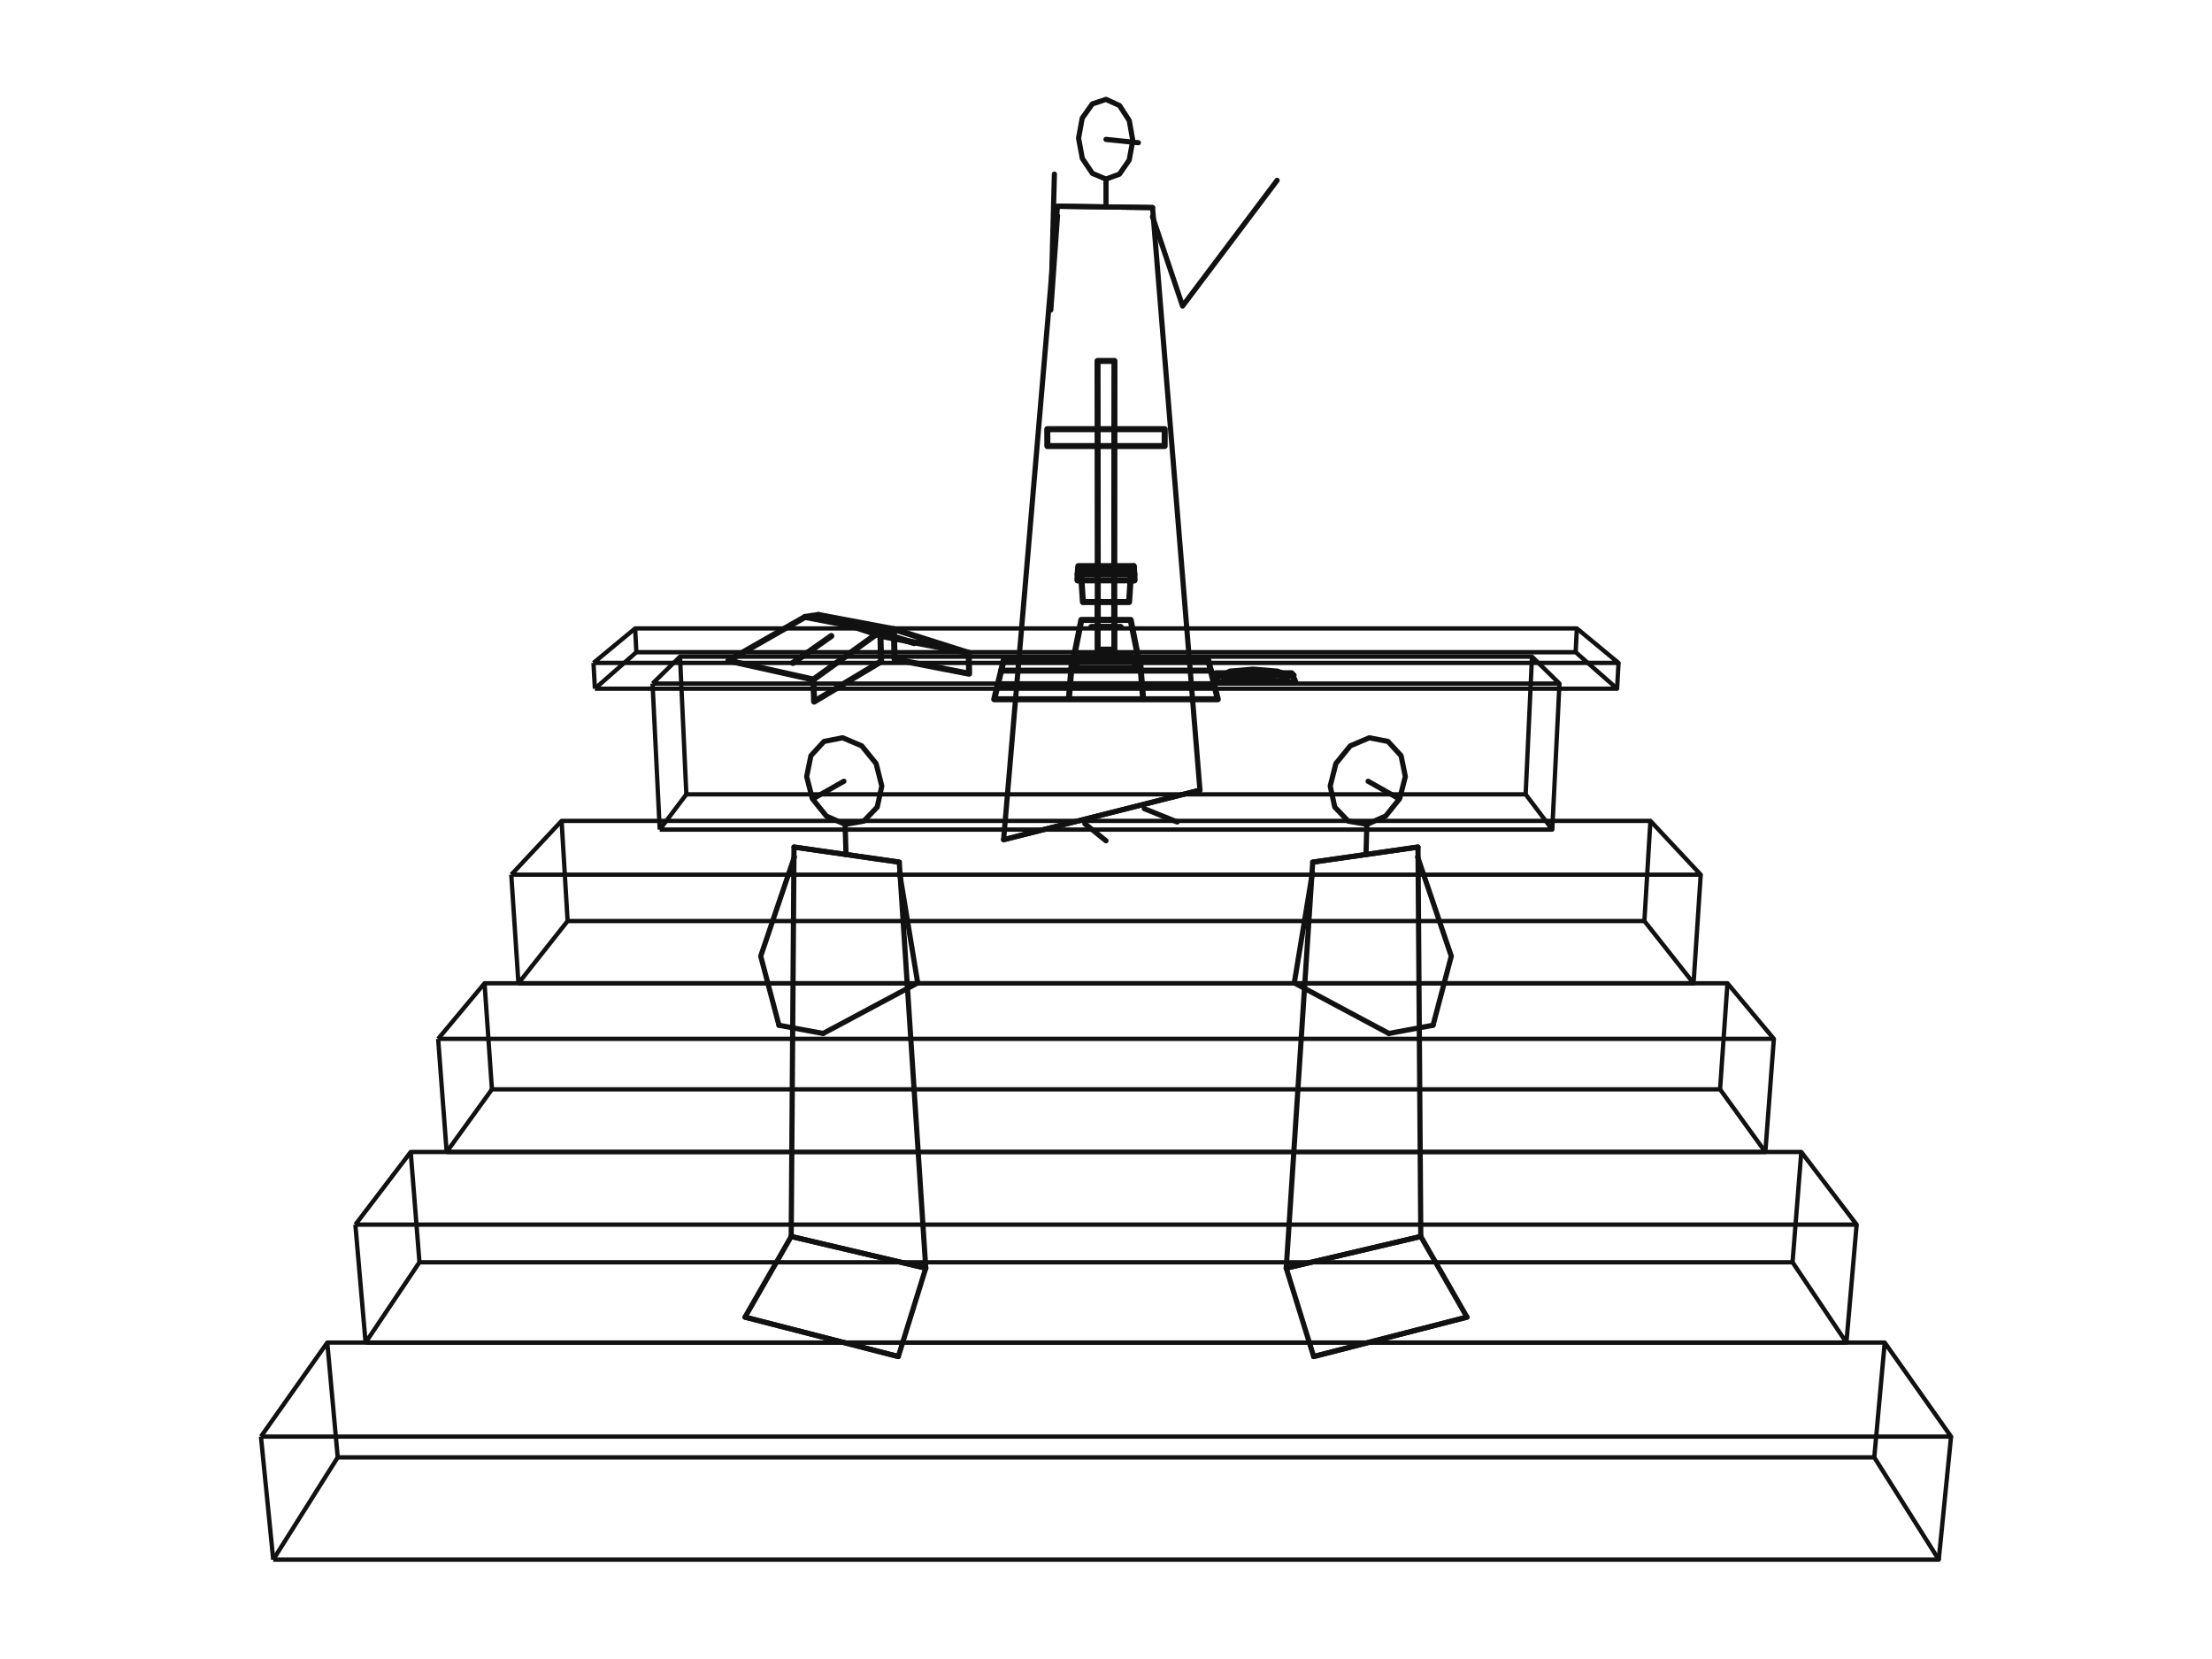
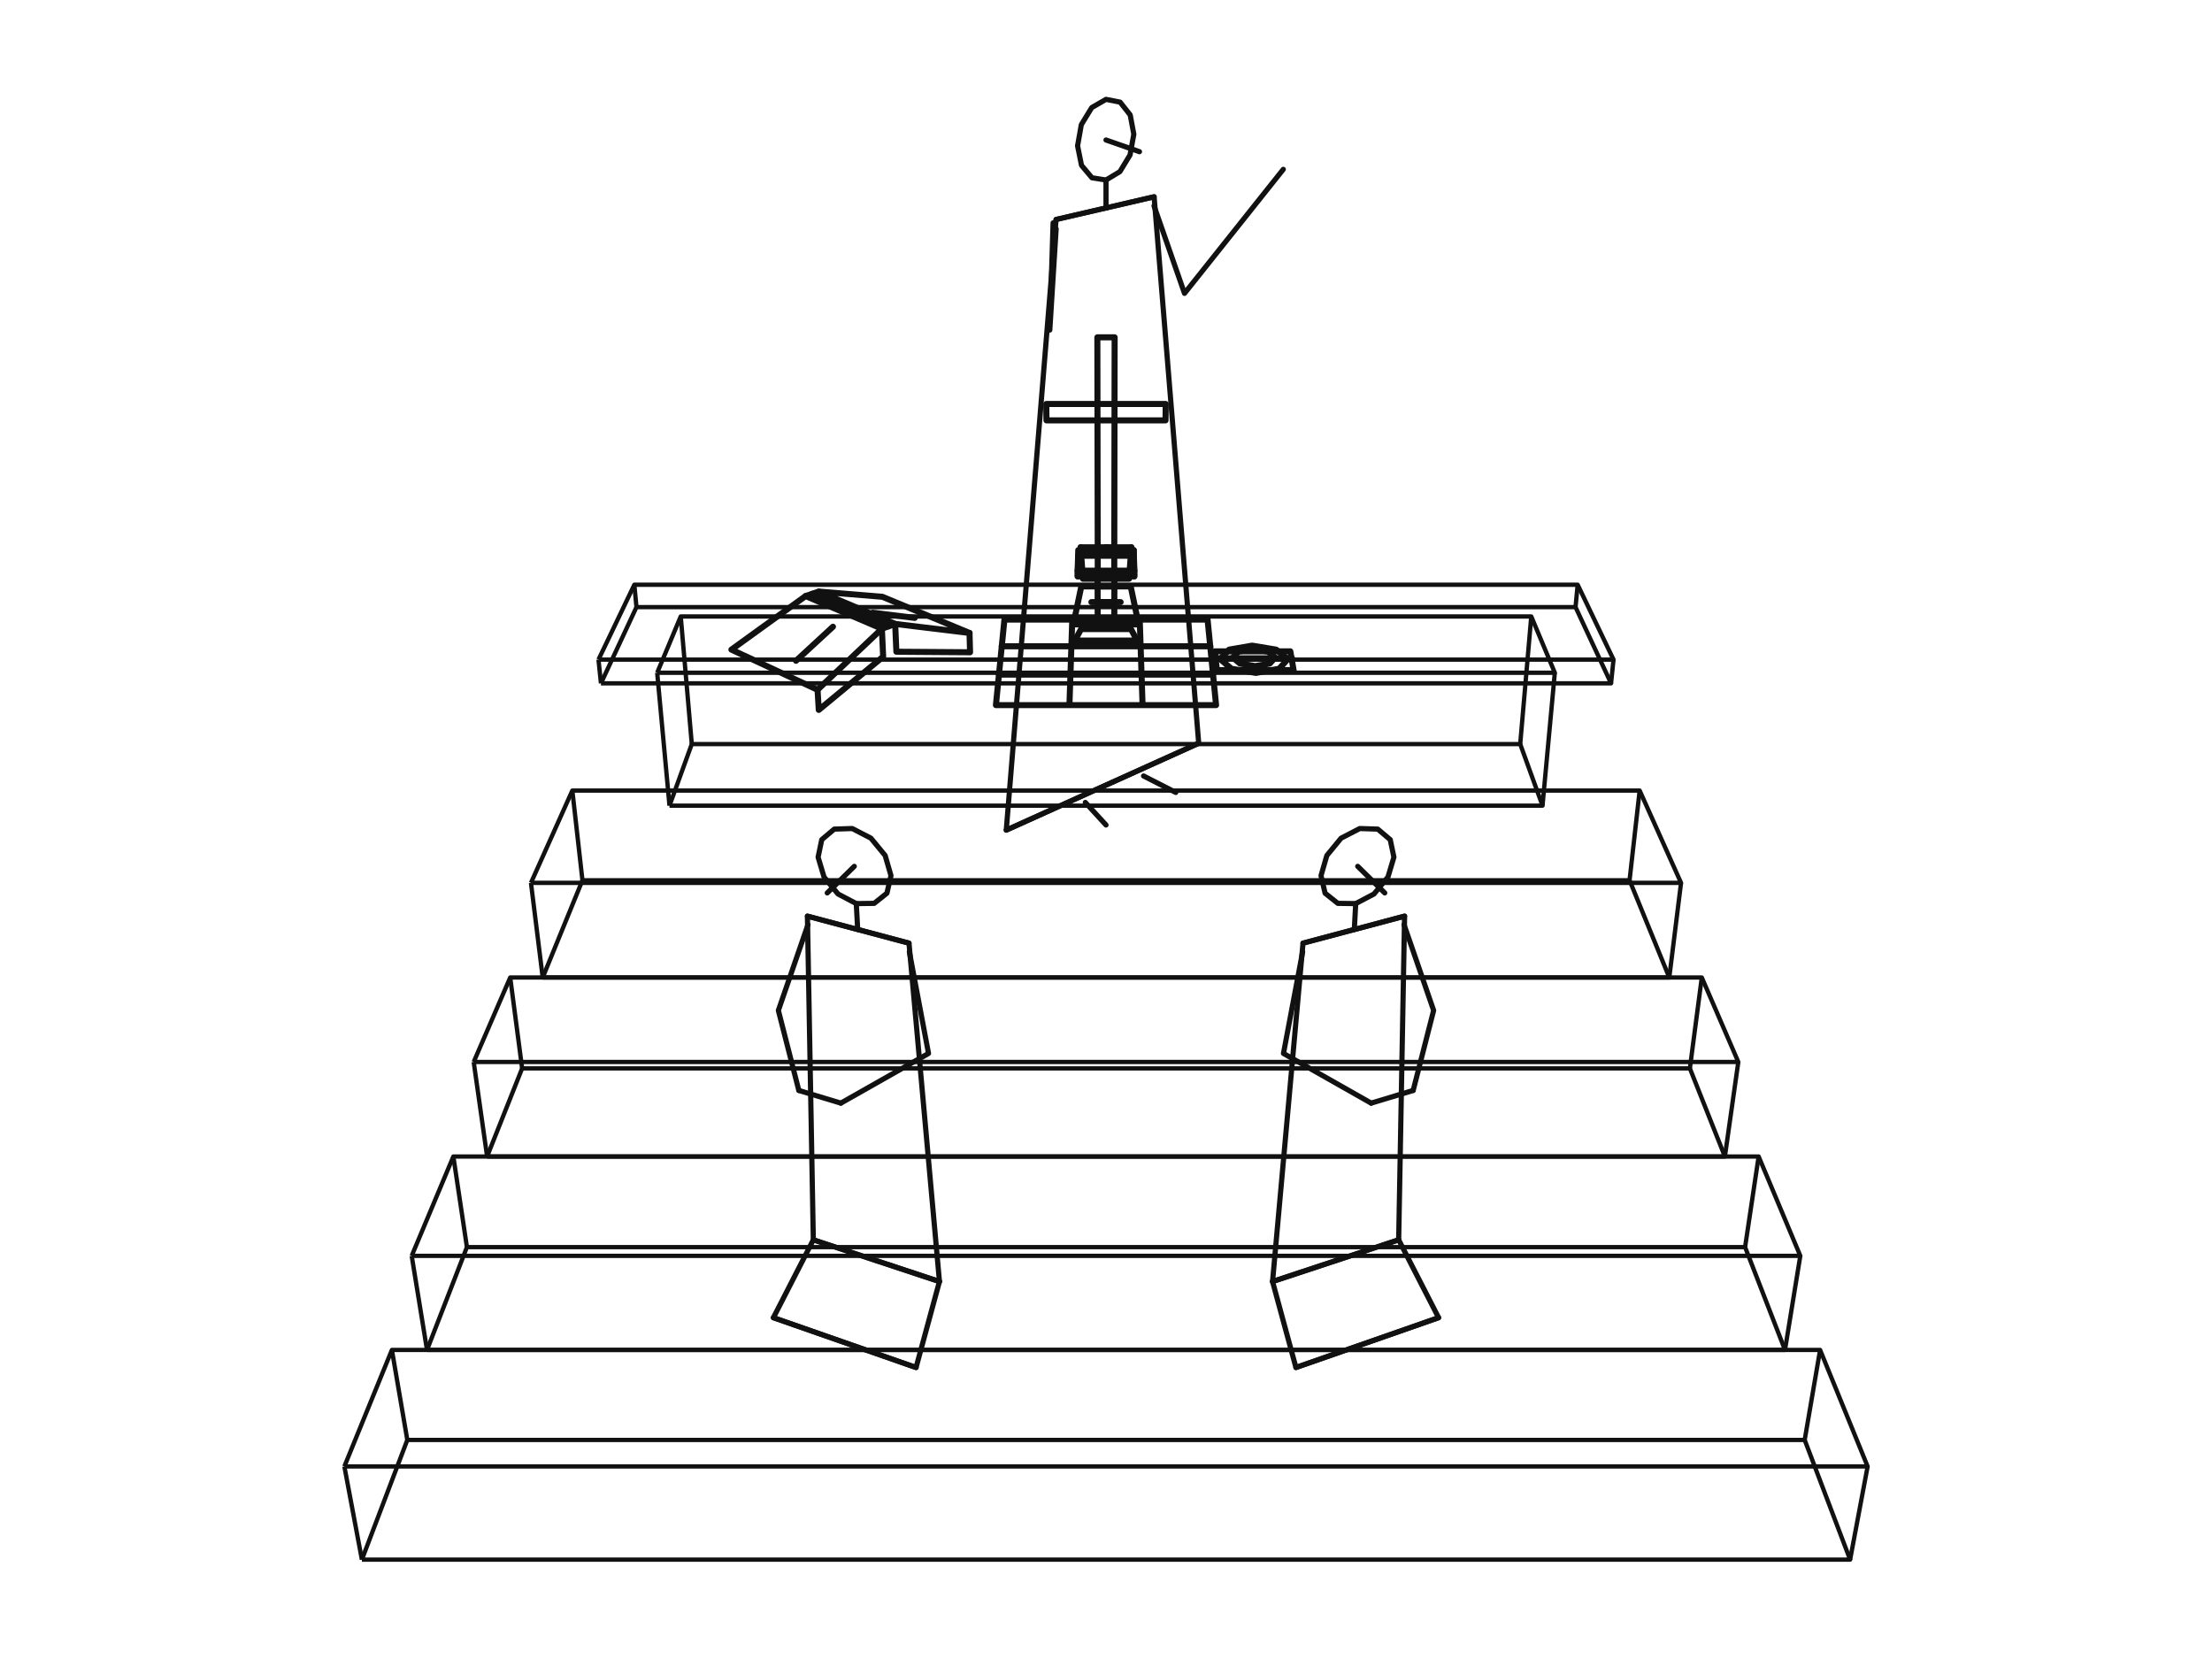
<svg xmlns="http://www.w3.org/2000/svg" width="1024" height="768" viewBox="0 0 1024 768">
  <rect width="100%" height="100%" fill="#ffffff" />
  <style>svg{background:#fff}.g{fill:none;stroke:#111;stroke-width:2.8;stroke-linejoin:round;stroke-linecap:round}.arch{fill:none;stroke:#111;stroke-width:2.0;stroke-linejoin:round}.fig{fill:none;stroke:#111;stroke-width:2.4;stroke-linejoin:round;stroke-linecap:round}</style>
  <g transform="translate(0,0)">
-     <path class="arch" d="M729.42,301.93 L729.97,290.92" />
-     <path class="arch" d="M294.58,301.93 L294.03,290.92" />
-     <path class="arch" d="M706.27,367.73 L709.20,303.98" />
-     <path class="arch" d="M317.73,367.73 L314.80,303.98" />
-     <path class="g" d="M527.16,305.71 L496.84,305.71" />
-     <path class="g" d="M527.16,305.71 L523.42,286.98 L500.58,286.98 L496.84,305.71 L527.16,305.71" />
-     <path class="arch" d="M305.41,384.04 L718.59,384.04 L706.27,367.73 L317.73,367.73 L305.41,384.04" />
-     <path class="g" d="M515.81,286.98 L515.91,167.09 L508.09,167.09 L508.19,286.98 L515.81,286.98" />
-     <path class="arch" d="M761.24,426.37 L764.02,380.02" />
-     <path class="arch" d="M262.76,426.37 L259.98,380.02" />
-     <path class="g" d="M497.53,309.28 L500.41,303.58 L523.59,303.58 L526.47,309.28 L497.53,309.28" />
-     <path class="fig" d="M529.71,374.35 L544.96,380.51" />
-     <path class="g" d="M508.12,290.22 L508.13,300.73 L515.87,300.73 L515.88,290.22" />
-     <path class="g" d="M505.22,290.22 L518.78,290.22" />
-     <path class="g" d="M539.15,206.49 L484.85,206.49 L484.81,198.67 L539.19,198.67 L539.15,206.49" />
-     <path class="g" d="M508.11,278.71 L508.12,290.22 L515.88,290.22 L515.89,278.71" />
-     <path class="g" d="M463.43,310.45 L560.57,310.45" />
-     <path class="fig" d="M464.60,388.72 L555.49,365.78" />
-     <path class="g" d="M500.30,263.25 L501.31,278.71 L522.69,278.71 L523.70,263.25" />
-     <path class="g" d="M372.69,285.60 L378.91,284.69" />
-     <path class="arch" d="M302.08,316.44 L721.92,316.44 L709.20,303.98 L314.80,303.98 L302.08,316.44" />
-     <path class="g" d="M500.30,263.25 L523.70,263.25" />
-     <path class="g" d="M448.47,302.25 L413.80,291.28 L378.91,284.69 L408.49,294.52 L448.47,302.25" />
-     <path class="arch" d="M275.40,318.81 L748.60,318.81 L729.42,301.93 L294.58,301.93 L275.40,318.81" />
-     <path class="g" d="M423.15,297.72 L403.57,291.51" />
-     <path class="g" d="M500.25,263.88 L512.00,264.10 L523.75,263.88 L512.00,262.62" />
-     <path class="arch" d="M274.74,306.87 L749.26,306.87 L729.97,290.92 L294.03,290.92 L274.74,306.87" />
-     <path class="g" d="M524.81,264.82 L524.82,262.08" />
-     <path class="g" d="M494.82,323.51 L496.36,304.48" />
-     <path class="g" d="M529.18,323.51 L527.64,304.48" />
-     <path class="g" d="M563.31,312.58 L598.84,312.58" />
-     <path class="g" d="M581.73,314.10 L588.49,313.52 L590.95,312.19 L587.49,310.88 L580.44,310.32 L573.77,310.88 L571.21,312.19 L574.58,313.52 L581.73,314.10" />
-     <path class="g" d="M582.12,316.04 L592.97,315.11 L596.86,312.97 L591.29,310.87 L580.05,309.98 L569.42,310.87 L565.28,312.97 L570.63,315.11 L582.12,316.04" />
-     <path class="g" d="M563.83,315.85 L599.72,315.85 L597.93,311.67 L562.78,311.67 L563.83,315.85" />
-     <path class="arch" d="M305.41,384.04 L302.08,316.44" />
-     <path class="arch" d="M718.59,384.04 L721.92,316.44" />
-     <path class="g" d="M410.67,291.77 L375.81,285.15" />
-     <path class="g" d="M448.47,302.25 L448.62,311.88 L414.12,305.18 L413.80,291.28" />
-     <path class="fig" d="M502.21,381.34 L512.00,389.22" />
-     <path class="g" d="M460.25,323.71 L563.75,323.71 L559.12,304.67 L464.88,304.67 L460.25,323.71" />
-     <path class="g" d="M498.87,268.66 L525.13,268.66 L524.81,264.82 L499.19,264.82 L498.87,268.66" />
-     <path class="g" d="M498.86,265.85 L525.14,265.85 L524.82,262.08 L499.18,262.08 L498.86,265.85" />
-     <path class="g" d="M461.89,316.75 L562.11,316.75" />
-     <path class="g" d="M367.05,306.90 L384.84,294.42" />
-     <path class="arch" d="M240.00,455.19 L784.00,455.19 L761.24,426.37 L262.76,426.37 L240.00,455.19" />
-     <path class="g" d="M498.87,268.66 L498.86,265.85" />
-     <path class="g" d="M525.13,268.66 L525.14,265.85" />
-     <path class="g" d="M407.53,292.27 L413.80,291.28" />
-     <path class="fig" d="M533.53,100.28 L547.45,141.67 L591.22,83.48" />
-     <path class="arch" d="M275.40,318.81 L274.74,306.87" />
-     <path class="arch" d="M748.60,318.81 L749.26,306.87" />
-     <path class="fig" d="M489.54,95.47 L464.60,388.72 L555.49,365.78 L533.55,96.09 L489.54,95.47" />
-     <path class="g" d="M376.55,314.58 L407.53,292.27 L372.69,285.60 L337.19,305.84 L376.55,314.58" />
-     <path class="arch" d="M236.69,404.91 L787.31,404.91 L764.02,380.02 L259.98,380.02 L236.69,404.91" />
-     <path class="g" d="M376.55,314.58 L376.88,324.79 L407.87,306.23 L407.53,292.27" />
-     <path class="fig" d="M489.54,95.47 L533.55,96.09" />
-     <path class="fig" d="M512.00,95.79 L512.00,82.90" />
-     <path class="arch" d="M796.27,504.28 L799.69,455.19" />
-     <path class="arch" d="M227.73,504.28 L224.31,455.19" />
-     <path class="fig" d="M524.40,65.07 L522.78,55.85 L518.26,48.86 L512.00,46.00 L505.66,48.12 L500.99,54.70 L499.30,63.97 L501.04,73.35 L505.71,80.27 L512.00,82.90 L518.22,80.63 L522.74,74.11 L524.40,65.07" />
-     <path class="fig" d="M512.00,64.53 L526.97,66.07" />
-     <path class="arch" d="M240.00,455.19 L236.69,404.91" />
-     <path class="arch" d="M784.00,455.19 L787.31,404.91" />
-     <path class="arch" d="M206.77,533.29 L817.23,533.29 L796.27,504.28 L227.73,504.28 L206.77,533.29" />
-     <path class="fig" d="M489.56,99.84 L486.45,143.53 L488.11,80.59" />
-     <path class="arch" d="M202.83,480.91 L821.17,480.91 L799.69,455.19 L224.31,455.19 L202.83,480.91" />
-     <path class="arch" d="M829.82,584.34 L833.87,533.29" />
-     <path class="arch" d="M194.18,584.34 L190.13,533.29" />
-     <path class="arch" d="M206.77,533.29 L202.83,480.91" />
-     <path class="arch" d="M817.23,533.29 L821.17,480.91" />
-     <path class="arch" d="M169.24,621.52 L854.76,621.52 L829.82,584.34 L194.18,584.34 L169.24,621.52" />
-     <path class="fig" d="M595.44,587.06 L657.73,572.40" />
-     <path class="fig" d="M366.27,572.40 L428.56,587.06" />
-     <path class="arch" d="M164.51,566.91 L859.49,566.91 L833.87,533.29 L190.13,533.29 L164.51,566.91" />
-     <path class="fig" d="M595.44,587.06 L608.14,627.98 L679.11,609.74 L657.73,572.40" />
-     <path class="fig" d="M366.27,572.40 L344.89,609.74 L415.86,627.98 L428.56,587.06" />
-     <path class="arch" d="M867.66,674.66 L872.49,621.52" />
-     <path class="arch" d="M156.34,674.66 L151.51,621.52" />
-     <path class="fig" d="M608.14,627.98 L679.11,609.74" />
-     <path class="fig" d="M344.89,609.74 L415.86,627.98" />
-     <path class="fig" d="M367.57,392.13 L366.27,572.40 L428.56,587.06 L416.30,399.11 L367.57,392.13" />
-     <path class="fig" d="M607.70,399.11 L595.44,587.06 L657.73,572.40 L656.43,392.13 L607.70,399.11" />
-     <path class="arch" d="M169.24,621.52 L164.51,566.91" />
-     <path class="arch" d="M854.76,621.52 L859.49,566.91" />
-     <path class="fig" d="M656.27,396.71 L671.84,442.64 L663.40,474.62" />
-     <path class="fig" d="M367.73,396.71 L352.16,442.64 L360.60,474.62" />
-     <path class="fig" d="M607.70,399.11 L656.43,392.13" />
-     <path class="fig" d="M367.57,392.13 L416.30,399.11" />
-     <path class="fig" d="M632.36,395.57 L632.76,381.61" />
-     <path class="fig" d="M391.64,395.57 L391.24,381.61" />
-     <path class="fig" d="M650.57,359.50 L648.60,349.82 L642.53,343.23 L633.91,341.54 L625.07,345.28 L618.42,353.48 L615.79,363.89 L617.91,373.65 L624.14,380.13 L632.76,381.61 L641.46,377.79 L647.96,369.71 L650.57,359.50" />
-     <path class="fig" d="M408.21,363.89 L405.58,353.48 L398.93,345.28 L390.09,341.54 L381.47,343.23 L375.40,349.82 L373.43,359.50 L376.04,369.71 L382.54,377.79 L391.24,381.61 L399.86,380.13 L406.09,373.65 L408.21,363.89" />
-     <path class="arch" d="M126.49,722.00 L897.51,722.00 L867.66,674.66 L156.34,674.66 L126.49,722.00" />
-     <path class="fig" d="M607.59,403.80 L599.17,455.02 L642.94,478.42" />
-     <path class="fig" d="M416.41,403.80 L424.83,455.02 L381.06,478.42" />
-     <path class="fig" d="M633.34,361.67 L646.89,369.35" />
-     <path class="fig" d="M390.66,361.67 L377.11,369.35" />
-     <path class="fig" d="M642.94,478.42 L663.40,474.62" />
-     <path class="fig" d="M360.60,474.62 L381.06,478.42" />
-     <path class="arch" d="M120.80,665.03 L903.20,665.03 L872.49,621.52 L151.51,621.52 L120.80,665.03" />
-     <path class="arch" d="M126.49,722.00 L120.80,665.03" />
-     <path class="arch" d="M897.51,722.00 L903.20,665.03" />
+     <path class="arch" d="M703.75,344.45 L708.87,285.38" />
+     <path class="arch" d="M320.25,344.45 L315.13,285.38" />
+     <path class="arch" d="M729.36,281.06 L730.35,270.69" />
+     <path class="arch" d="M294.64,281.06 L293.65,270.69" />
+     <path class="arch" d="M754.37,407.52 L759.05,365.98" />
+     <path class="arch" d="M269.63,407.52 L264.95,365.98" />
+     <path class="arch" d="M309.93,372.96 L714.07,372.96 L703.75,344.45 L320.25,344.45 L309.93,372.96" />
+     <path class="g" d="M527.12,289.04 L496.88,289.04" />
+     <path class="g" d="M527.12,289.04 L523.43,271.47 L500.57,271.47 L496.88,289.04 L527.12,289.04" />
+     <path class="fig" d="M529.39,359.22 L544.30,366.84" />
+     <path class="fig" d="M465.83,384.29 L554.91,344.07" />
+     <path class="g" d="M497.60,296.53 L500.46,291.22 L523.54,291.22 L526.40,296.53 L497.60,296.53" />
+     <path class="g" d="M508.13,278.74 L508.15,288.56 L515.85,288.56 L515.87,278.74" />
+     <path class="g" d="M463.73,299.18 L560.27,299.18" />
+     <path class="g" d="M505.23,278.74 L518.77,278.74" />
+     <path class="arch" d="M304.23,311.43 L719.77,311.43 L708.87,285.38 L315.13,285.38 L304.23,311.43" />
+     <path class="g" d="M508.11,267.93 L508.13,278.74 L515.87,278.74 L515.89,267.93" />
+     <path class="arch" d="M278.20,316.33 L745.80,316.33 L729.36,281.06 L294.64,281.06 L278.20,316.33" />
+     <path class="g" d="M515.81,271.47 L516.00,156.15 L508.00,156.15 L508.19,271.47 L515.81,271.47" />
+     <path class="g" d="M448.82,293.01 L414.40,288.84 L379.06,273.85 L408.48,276.27 L448.82,293.01" />
+     <path class="fig" d="M502.43,371.47 L512.00,381.91" />
+     <path class="g" d="M372.94,275.93 L379.06,273.85" />
+     <path class="g" d="M423.46,286.04 L403.98,283.62" />
+     <path class="arch" d="M251.24,452.52 L772.76,452.52 L754.37,407.52 L269.63,407.52 L251.24,452.52" />
+     <path class="arch" d="M277.06,305.35 L746.94,305.35 L730.35,270.69 L293.65,270.69 L277.06,305.35" />
+     <path class="g" d="M500.26,253.35 L501.31,267.93 L522.69,267.93 L523.74,253.35" />
+     <path class="arch" d="M309.93,372.96 L304.23,311.43" />
+     <path class="arch" d="M714.07,372.96 L719.77,311.43" />
+     <path class="g" d="M500.26,253.35 L523.74,253.35" />
+     <path class="g" d="M495.08,326.24 L496.39,286.66" />
+     <path class="g" d="M528.92,326.24 L527.61,286.66" />
+     <path class="g" d="M562.89,304.76 L598.13,304.76" />
+     <path class="g" d="M581.08,308.37 L587.80,307.17 L590.31,304.40 L586.95,301.65 L579.97,300.49 L573.32,301.65 L570.73,304.40 L574.02,307.17 L581.08,308.37" />
+     <path class="g" d="M581.39,311.51 L592.18,309.58 L596.15,305.12 L590.75,300.73 L579.63,298.88 L569.02,300.73 L564.84,305.12 L570.06,309.58 L581.39,311.51" />
+     <path class="g" d="M563.32,310.22 L598.85,310.22 L597.33,301.52 L562.42,301.52 L563.32,310.22" />
+     <path class="g" d="M500.22,254.91 L512.00,255.48 L523.78,254.91 L512.00,253.29" />
+     <path class="g" d="M539.56,194.60 L484.44,194.60 L484.36,187.01 L539.64,187.01 L539.56,194.60" />
+     <path class="g" d="M448.82,293.01 L449.07,301.95 L414.96,301.71 L414.40,288.84" />
+     <path class="g" d="M461.04,326.42 L562.96,326.42 L559.02,286.83 L464.98,286.83 L461.04,326.42" />
+     <path class="g" d="M524.83,257.27 L524.84,254.68" />
+     <path class="g" d="M411.33,289.95 L376.00,274.89" />
+     <path class="g" d="M462.42,312.30 L561.58,312.30" />
+     <path class="arch" d="M782.29,494.59 L787.81,452.52" />
+     <path class="arch" d="M241.71,494.59 L236.19,452.52" />
+     <path class="arch" d="M245.80,408.70 L778.20,408.70 L759.05,365.98 L264.95,365.98 L245.80,408.70" />
+     <path class="g" d="M498.90,266.81 L525.10,266.81 L524.83,257.27 L499.17,257.27 L498.90,266.81" />
+     <path class="g" d="M368.50,305.90 L385.60,290.13" />
+     <path class="g" d="M498.88,264.18 L525.12,264.18 L524.84,254.68 L499.16,254.68 L498.88,264.18" />
+     <path class="arch" d="M278.20,316.33 L277.06,305.35" />
+     <path class="arch" d="M745.80,316.33 L746.94,305.35" />
+     <path class="g" d="M408.25,291.06 L414.40,288.84" />
+     <path class="g" d="M378.47,319.32 L408.25,291.06 L372.94,275.93 L338.59,300.73 L378.47,319.32" />
+     <path class="g" d="M498.90,266.81 L498.88,264.18" />
+     <path class="g" d="M525.10,266.81 L525.12,264.18" />
+     <path class="arch" d="M251.24,452.52 L245.80,408.70" />
+     <path class="arch" d="M772.76,452.52 L778.20,408.70" />
+     <path class="g" d="M378.47,319.32 L379.03,328.64 L408.84,303.98 L408.25,291.06" />
+     <path class="arch" d="M225.50,535.38 L798.50,535.38 L782.29,494.59 L241.71,494.59 L225.50,535.38" />
+     <path class="fig" d="M488.88,101.61 L465.83,384.29 L554.91,344.07 L534.27,91.10 L488.88,101.61" />
+     <path class="arch" d="M807.85,577.33 L814.13,535.38" />
+     <path class="arch" d="M216.15,577.33 L209.87,535.38" />
+     <path class="arch" d="M219.29,491.61 L804.71,491.61 L787.81,452.52 L236.19,452.52 L219.29,491.61" />
+     <path class="fig" d="M534.23,95.30 L548.34,135.81 L594.07,78.39" />
+     <path class="arch" d="M225.50,535.38 L219.29,491.61" />
+     <path class="arch" d="M798.50,535.38 L804.71,491.61" />
+     <path class="arch" d="M197.68,624.93 L826.32,624.93 L807.85,577.33 L216.15,577.33 L197.68,624.93" />
+     <path class="fig" d="M589.10,593.26 L647.49,573.95" />
+     <path class="fig" d="M376.51,573.95 L434.90,593.26" />
+     <path class="fig" d="M488.88,101.61 L534.27,91.10" />
+     <path class="arch" d="M835.44,666.60 L842.58,624.93" />
+     <path class="arch" d="M188.56,666.60 L181.42,624.93" />
+     <path class="fig" d="M512.00,96.25 L512.00,83.34" />
+     <path class="fig" d="M589.10,593.26 L599.93,633.06 L665.97,609.99 L647.49,573.95" />
+     <path class="fig" d="M376.51,573.95 L358.03,609.99 L424.07,633.06 L434.90,593.26" />
+     <path class="fig" d="M599.93,633.06 L665.97,609.99" />
+     <path class="fig" d="M358.03,609.99 L424.07,633.06" />
+     <path class="arch" d="M190.59,581.37 L833.41,581.37 L814.13,535.38 L209.87,535.38 L190.59,581.37" />
+     <path class="fig" d="M524.88,62.16 L523.21,53.22 L518.52,47.28 L512.00,46.00 L505.41,49.80 L500.58,57.70 L498.84,67.52 L500.66,76.53 L505.50,82.30 L512.00,83.34 L518.43,79.46 L523.13,71.73 L524.88,62.16" />
+     <path class="fig" d="M512.00,64.81 L527.50,70.22" />
+     <path class="arch" d="M197.68,624.93 L190.59,581.37" />
+     <path class="arch" d="M826.32,624.93 L833.41,581.37" />
+     <path class="arch" d="M167.53,722.00 L856.47,722.00 L835.44,666.60 L188.56,666.60 L167.53,722.00" />
+     <path class="fig" d="M488.92,105.95 L485.98,152.79 L487.51,103.18" />
+     <path class="fig" d="M373.78,424.11 L376.51,573.95 L434.90,593.26 L420.80,436.61 L373.78,424.11" />
+     <path class="fig" d="M603.20,436.61 L589.10,593.26 L647.49,573.95 L650.22,424.11 L603.20,436.61" />
+     <path class="arch" d="M159.42,678.86 L864.58,678.86 L842.58,624.93 L181.42,624.93 L159.42,678.86" />
+     <path class="fig" d="M649.97,428.06 L663.67,467.76 L654.20,504.80" />
+     <path class="fig" d="M374.03,428.06 L360.33,467.76 L369.80,504.80" />
+     <path class="arch" d="M167.53,722.00 L159.42,678.86" />
+     <path class="arch" d="M856.47,722.00 L864.58,678.86" />
+     <path class="fig" d="M603.20,436.61 L650.22,424.11" />
+     <path class="fig" d="M373.78,424.11 L420.80,436.61" />
+     <path class="fig" d="M634.75,510.67 L654.20,504.80" />
+     <path class="fig" d="M369.80,504.80 L389.25,510.67" />
+     <path class="fig" d="M626.95,430.30 L627.60,418.30" />
+     <path class="fig" d="M397.05,430.30 L396.40,418.30" />
+     <path class="fig" d="M603.03,440.61 L594.16,487.67 L634.75,510.67" />
+     <path class="fig" d="M420.97,440.61 L429.84,487.67 L389.25,510.67" />
+     <path class="fig" d="M645.28,396.82 L643.58,388.70 L637.81,383.82 L629.48,383.55 L620.83,388.02 L614.24,396.03 L611.54,405.37 L613.42,413.48 L619.31,418.19 L627.60,418.30 L636.07,413.84 L642.53,406.00 L645.28,396.82" />
+     <path class="fig" d="M412.46,405.37 L409.76,396.03 L403.17,388.02 L394.52,383.55 L386.19,383.82 L380.42,388.70 L378.72,396.82 L381.47,406.00 L387.93,413.84 L396.40,418.30 L404.69,418.19 L410.58,413.48 L412.46,405.37" />
+     <path class="fig" d="M628.53,401.06 L641.04,413.36" />
+     <path class="fig" d="M395.47,401.06 L382.96,413.36" />
  </g>
</svg>
